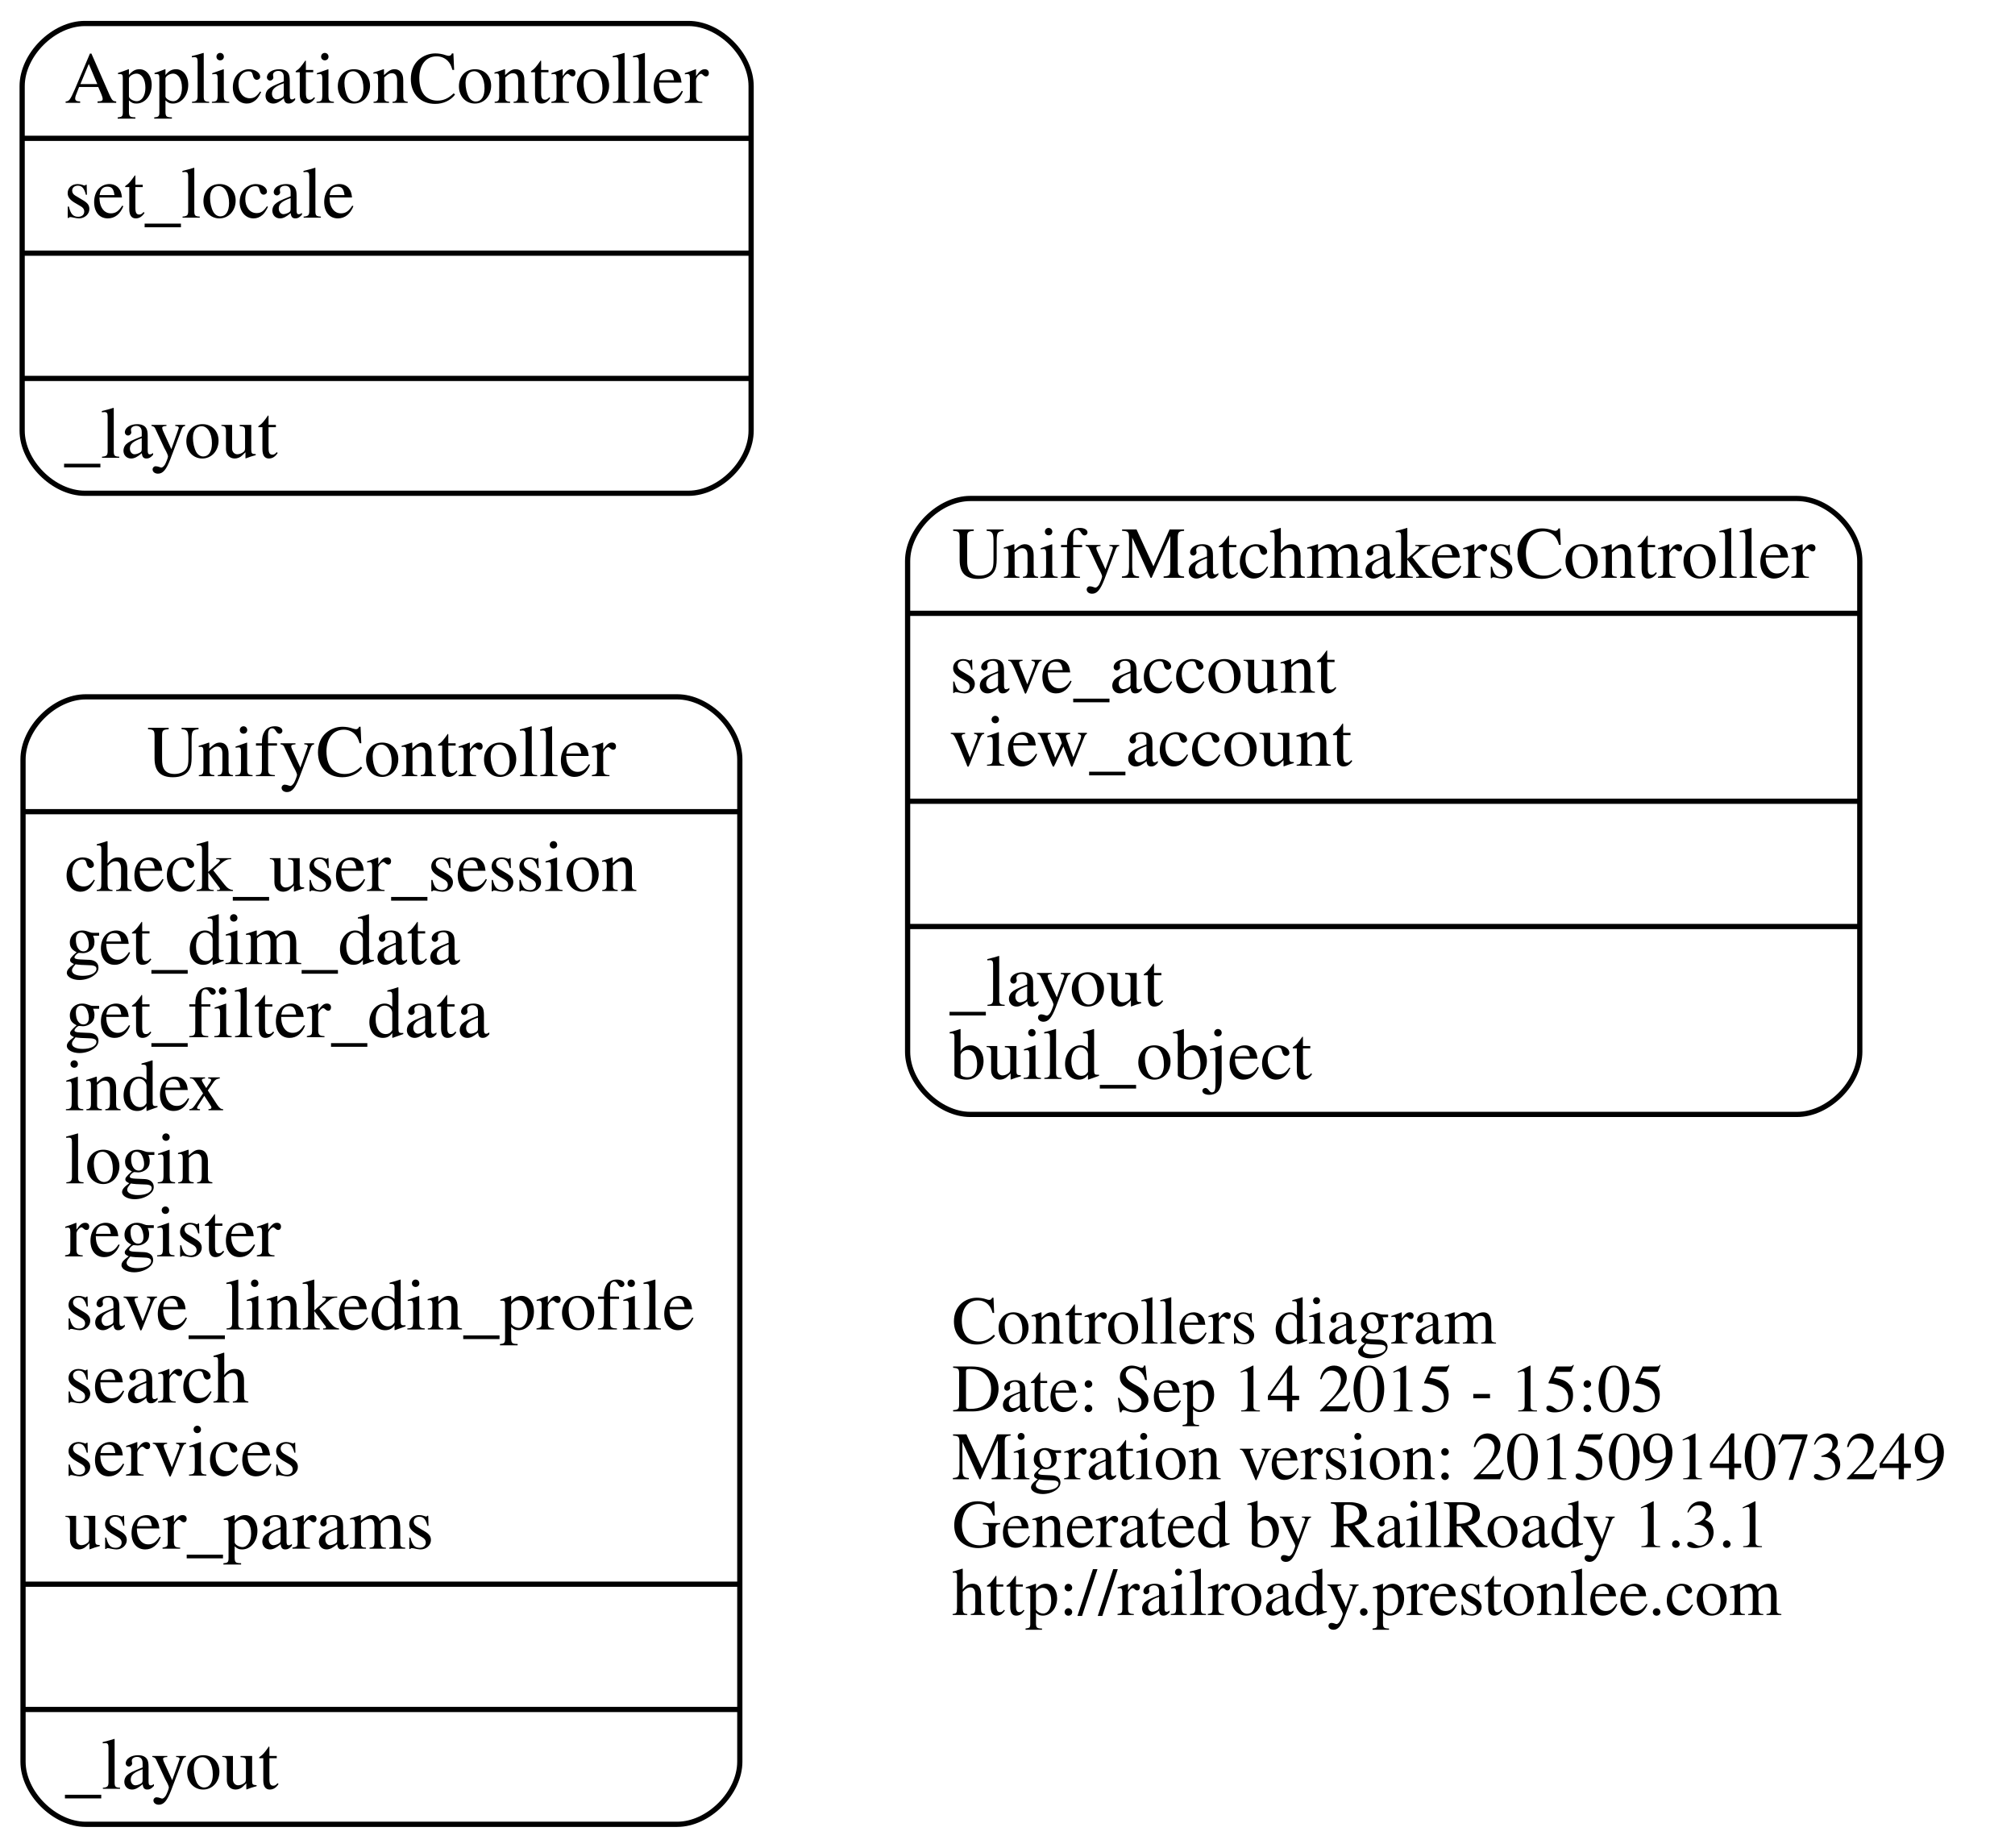
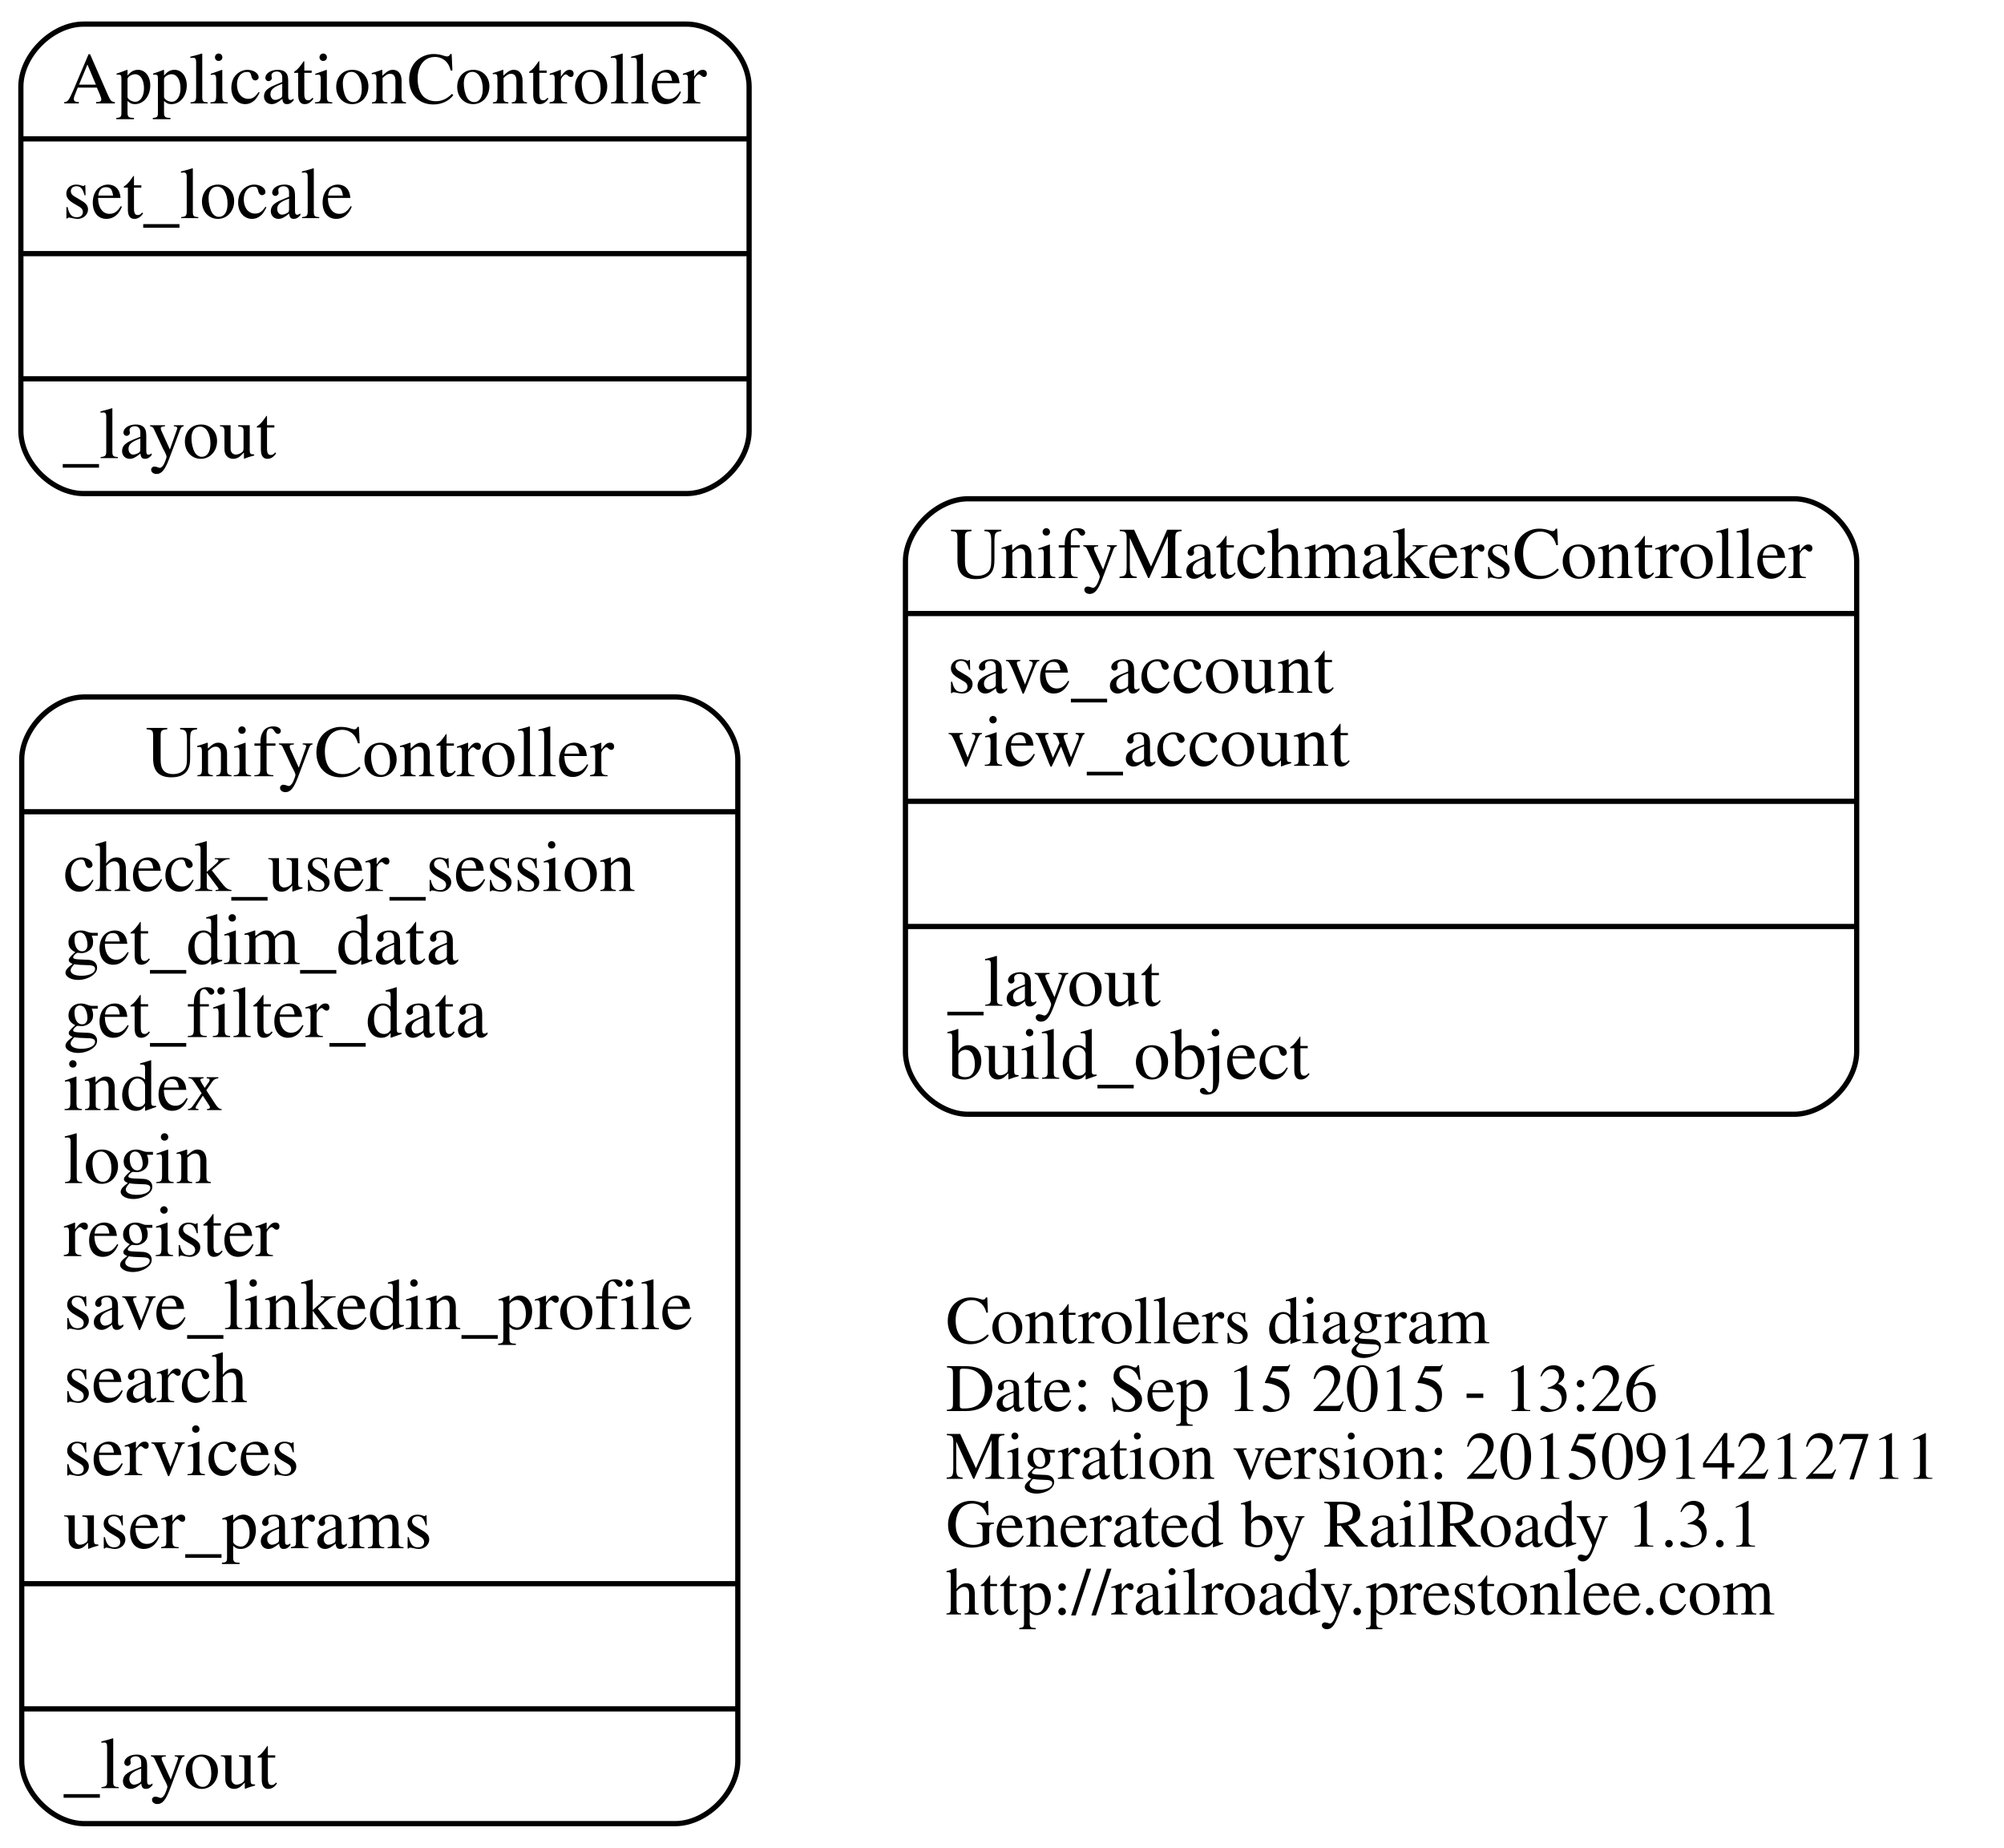
- <svg xmlns="http://www.w3.org/2000/svg" width="386pt" height="354pt" viewBox="0.00 0.00 385.51 354.00">
+ <svg xmlns="http://www.w3.org/2000/svg" width="384pt" height="354pt" viewBox="0.00 0.00 384.27 354.00">
  <g id="graph0" class="graph" transform="scale(1 1) rotate(0) translate(88.8208 231.5)">
-     <polygon fill="none" stroke="none" points="-88.821,122.5 -88.821,-231.5 296.688,-231.5 296.688,122.5 -88.821,122.5" />
+     <polygon fill="none" stroke="none" points="-88.821,122.5 -88.821,-231.5 295.45,-231.5 295.45,122.5 -88.821,122.5" />
    <g id="node1" class="node">
-       <text text-anchor="start" x="93.312" y="25.9" font-family="Times,serif" font-size="13.00">Controllers diagram</text>
-       <text text-anchor="start" x="93.312" y="38.9" font-family="Times,serif" font-size="13.00">Date: Sep 14 2015 - 15:05</text>
-       <text text-anchor="start" x="93.312" y="51.9" font-family="Times,serif" font-size="13.00">Migration version: 20150914073249</text>
-       <text text-anchor="start" x="93.312" y="64.9" font-family="Times,serif" font-size="13.00">Generated by RailRoady 1.3.1</text>
-       <text text-anchor="start" x="93.312" y="77.9" font-family="Times,serif" font-size="13.00">http://railroady.prestonlee.com</text>
+       <text text-anchor="start" x="92.55" y="25.9" font-family="Times,serif" font-size="13.00">Controllers diagram</text>
+       <text text-anchor="start" x="92.55" y="38.9" font-family="Times,serif" font-size="13.00">Date: Sep 15 2015 - 13:26</text>
+       <text text-anchor="start" x="92.55" y="51.9" font-family="Times,serif" font-size="13.00">Migration version: 20150914212711</text>
+       <text text-anchor="start" x="92.55" y="64.9" font-family="Times,serif" font-size="13.00">Generated by RailRoady 1.3.1</text>
+       <text text-anchor="start" x="92.55" y="77.9" font-family="Times,serif" font-size="13.00">http://railroady.prestonlee.com</text>
    </g>
    <g id="node2" class="node">
      <path fill="none" stroke="black" d="M-72.821,-137C-72.821,-137 42.821,-137 42.821,-137 48.821,-137 54.821,-143 54.821,-149 54.821,-149 54.821,-215 54.821,-215 54.821,-221 48.821,-227 42.821,-227 42.821,-227 -72.821,-227 -72.821,-227 -78.821,-227 -84.821,-221 -84.821,-215 -84.821,-215 -84.821,-149 -84.821,-149 -84.821,-143 -78.821,-137 -72.821,-137" />
      <text text-anchor="middle" x="-15" y="-211.8" font-family="Times,serif" font-size="14.00">ApplicationController</text>
      <polyline fill="none" stroke="black" points="-84.821,-205 54.821,-205 " />
      <text text-anchor="start" x="-76.821" y="-189.8" font-family="Times,serif" font-size="14.00">set_locale</text>
      <polyline fill="none" stroke="black" points="-84.821,-183 54.821,-183 " />
      <polyline fill="none" stroke="black" points="-84.821,-159 54.821,-159 " />
      <text text-anchor="start" x="-76.821" y="-143.8" font-family="Times,serif" font-size="14.00">_layout</text>
    </g>
    <g id="node3" class="node">
      <path fill="none" stroke="black" d="M-72.655,118C-72.655,118 40.655,118 40.655,118 46.655,118 52.655,112 52.655,106 52.655,106 52.655,-86 52.655,-86 52.655,-92 46.655,-98 40.655,-98 40.655,-98 -72.655,-98 -72.655,-98 -78.655,-98 -84.655,-92 -84.655,-86 -84.655,-86 -84.655,106 -84.655,106 -84.655,112 -78.655,118 -72.655,118" />
      <text text-anchor="middle" x="-16" y="-82.8" font-family="Times,serif" font-size="14.00">UnifyController</text>
      <polyline fill="none" stroke="black" points="-84.655,-76 52.655,-76 " />
      <text text-anchor="start" x="-76.655" y="-60.8" font-family="Times,serif" font-size="14.00">check_user_session</text>
      <text text-anchor="start" x="-76.655" y="-46.8" font-family="Times,serif" font-size="14.00">get_dim_data</text>
      <text text-anchor="start" x="-76.655" y="-32.8" font-family="Times,serif" font-size="14.00">get_filter_data</text>
      <text text-anchor="start" x="-76.655" y="-18.8" font-family="Times,serif" font-size="14.00">index</text>
      <text text-anchor="start" x="-76.655" y="-4.8" font-family="Times,serif" font-size="14.00">login</text>
      <text text-anchor="start" x="-76.655" y="9.2" font-family="Times,serif" font-size="14.00">register</text>
      <text text-anchor="start" x="-76.655" y="23.2" font-family="Times,serif" font-size="14.00">save_linkedin_profile</text>
      <text text-anchor="start" x="-76.655" y="37.2" font-family="Times,serif" font-size="14.00">search</text>
      <text text-anchor="start" x="-76.655" y="51.2" font-family="Times,serif" font-size="14.00">services</text>
      <text text-anchor="start" x="-76.655" y="65.2" font-family="Times,serif" font-size="14.00">user_params</text>
      <polyline fill="none" stroke="black" points="-84.655,72 52.655,72 " />
      <polyline fill="none" stroke="black" points="-84.655,96 52.655,96 " />
      <text text-anchor="start" x="-76.655" y="111.2" font-family="Times,serif" font-size="14.00">_layout</text>
    </g>
    <g id="node4" class="node">
      <path fill="none" stroke="black" d="M96.8,-18C96.8,-18 255.2,-18 255.2,-18 261.2,-18 267.2,-24 267.2,-30 267.2,-30 267.2,-124 267.2,-124 267.2,-130 261.2,-136 255.2,-136 255.2,-136 96.8,-136 96.8,-136 90.8,-136 84.8,-130 84.8,-124 84.8,-124 84.8,-30 84.8,-30 84.8,-24 90.8,-18 96.8,-18" />
      <text text-anchor="middle" x="176" y="-120.8" font-family="Times,serif" font-size="14.00">UnifyMatchmakersController</text>
      <polyline fill="none" stroke="black" points="84.8,-114 267.2,-114 " />
      <text text-anchor="start" x="92.8" y="-98.8" font-family="Times,serif" font-size="14.00">save_account</text>
      <text text-anchor="start" x="92.8" y="-84.8" font-family="Times,serif" font-size="14.00">view_account</text>
      <polyline fill="none" stroke="black" points="84.8,-78 267.2,-78 " />
      <polyline fill="none" stroke="black" points="84.8,-54 267.2,-54 " />
      <text text-anchor="start" x="92.8" y="-38.8" font-family="Times,serif" font-size="14.00">_layout</text>
      <text text-anchor="start" x="92.8" y="-24.8" font-family="Times,serif" font-size="14.00">build_object</text>
    </g>
  </g>
</svg>
